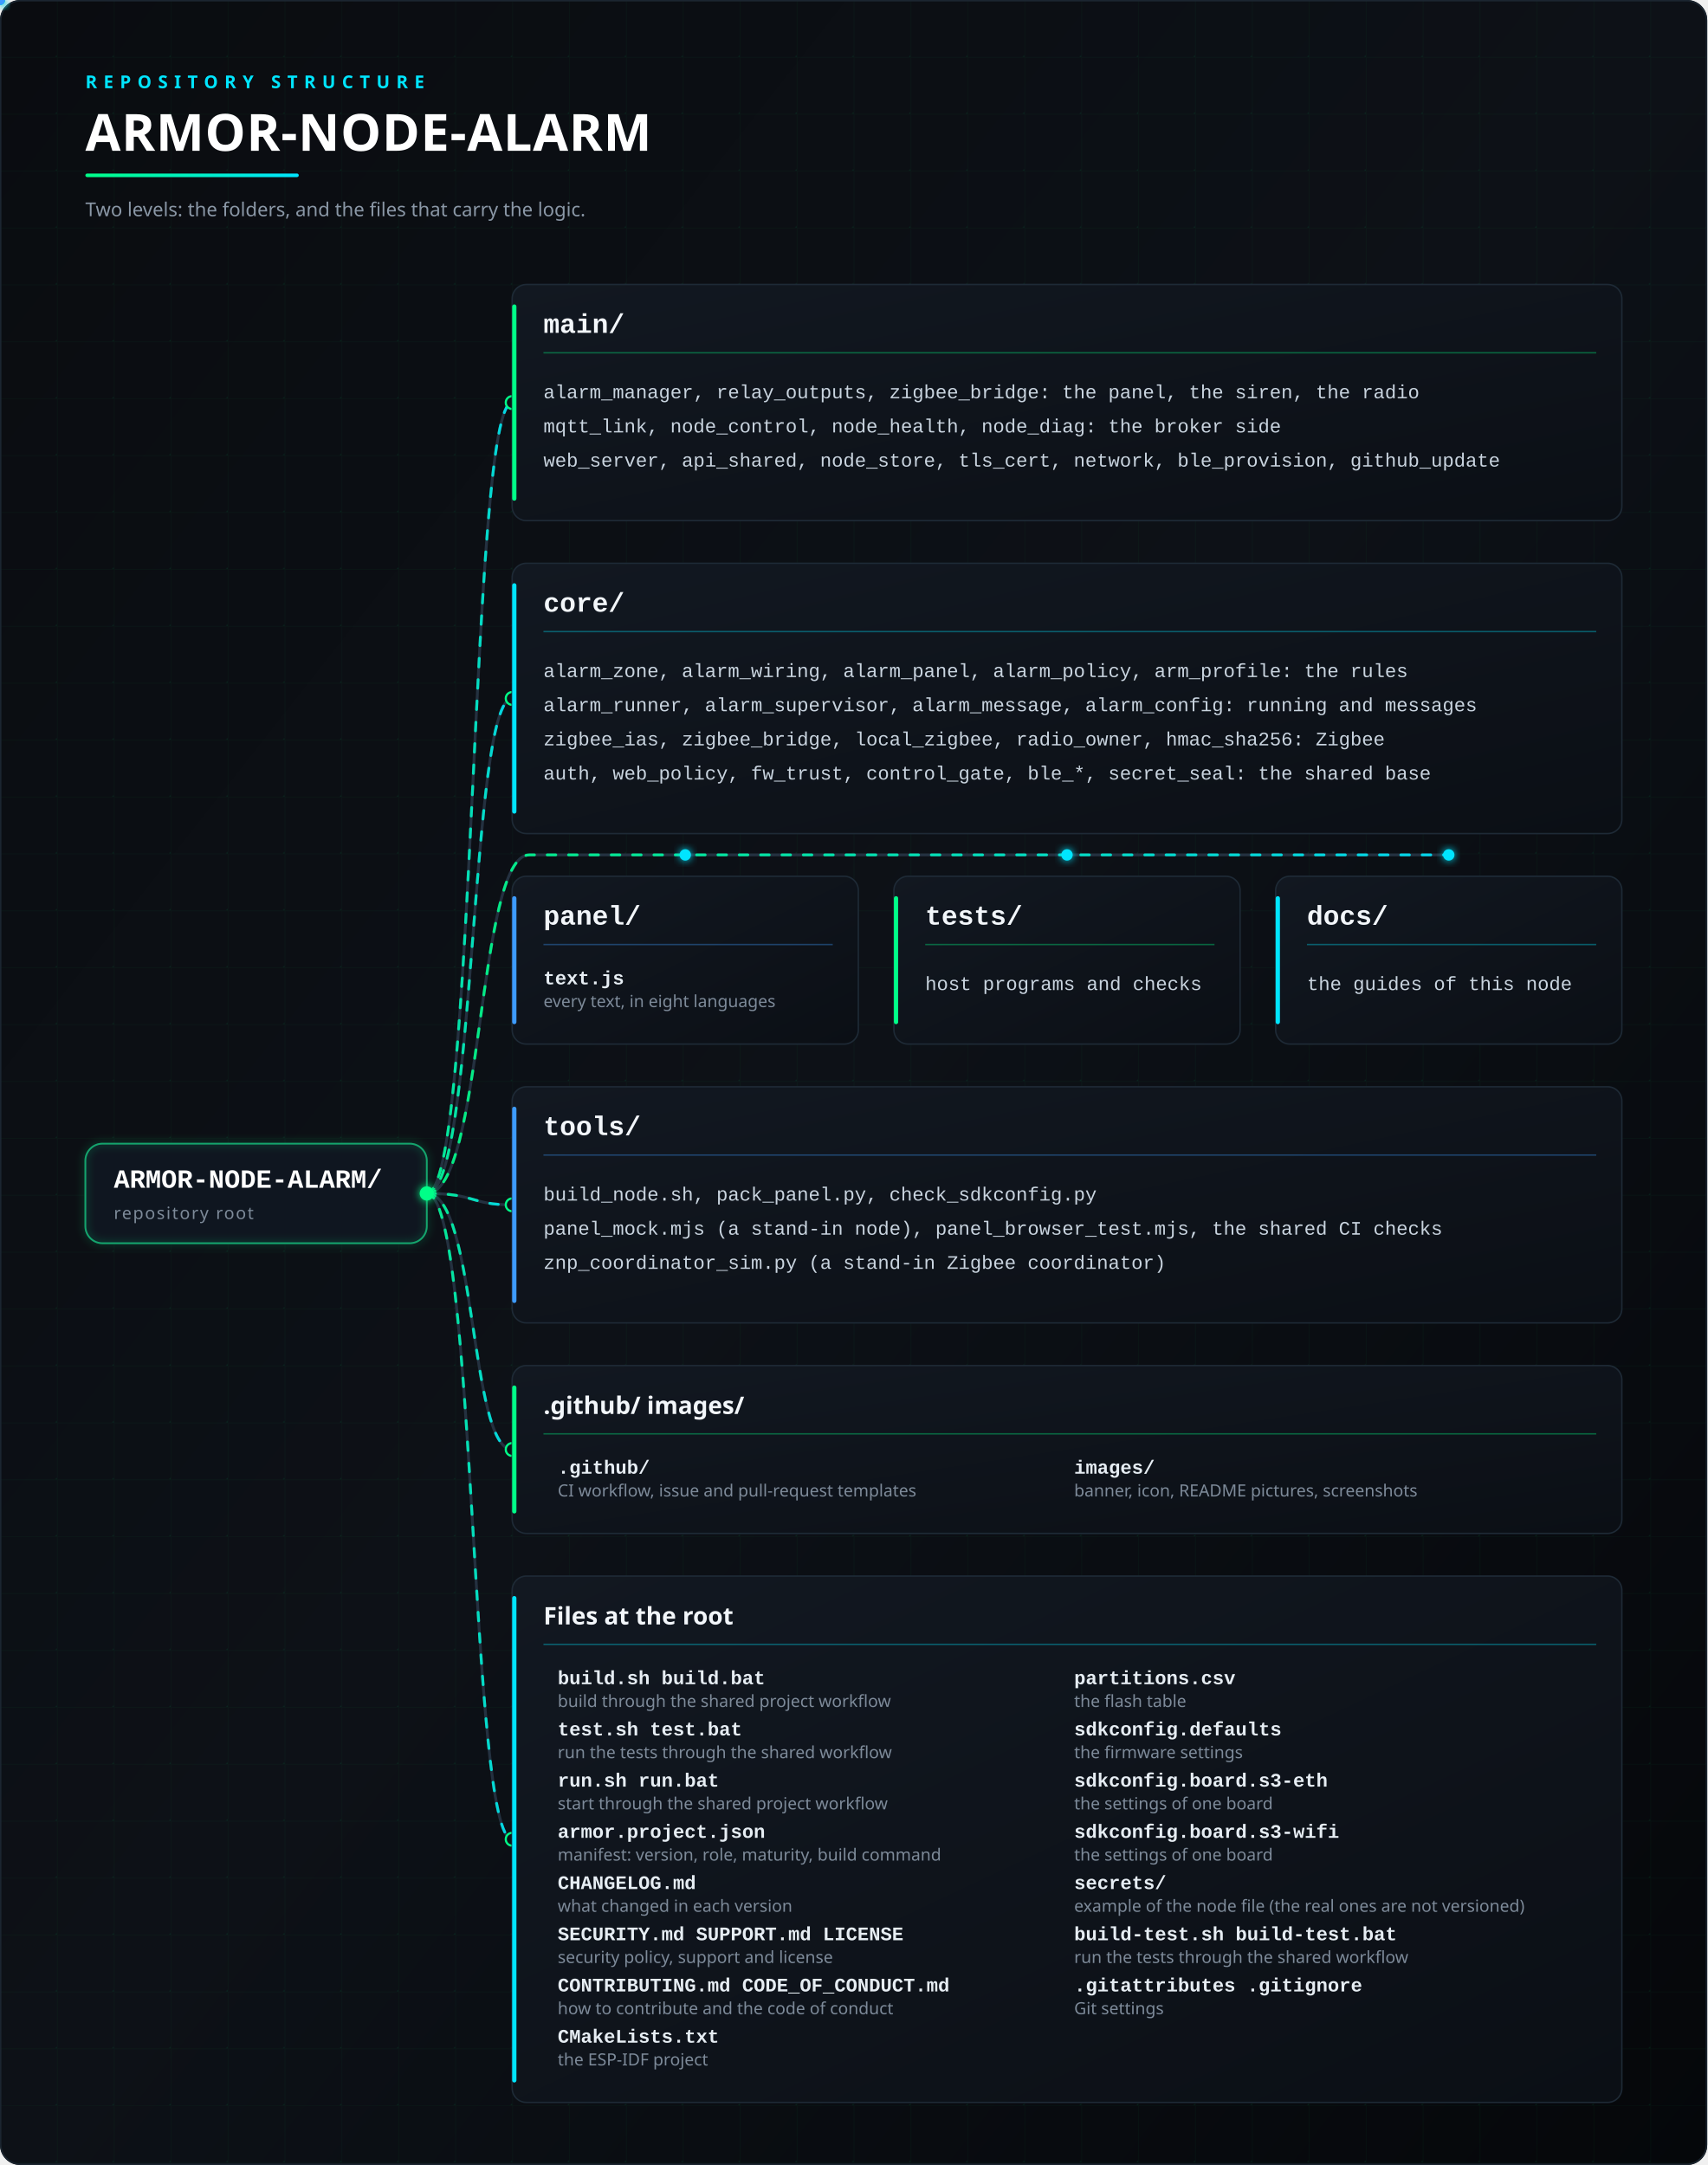
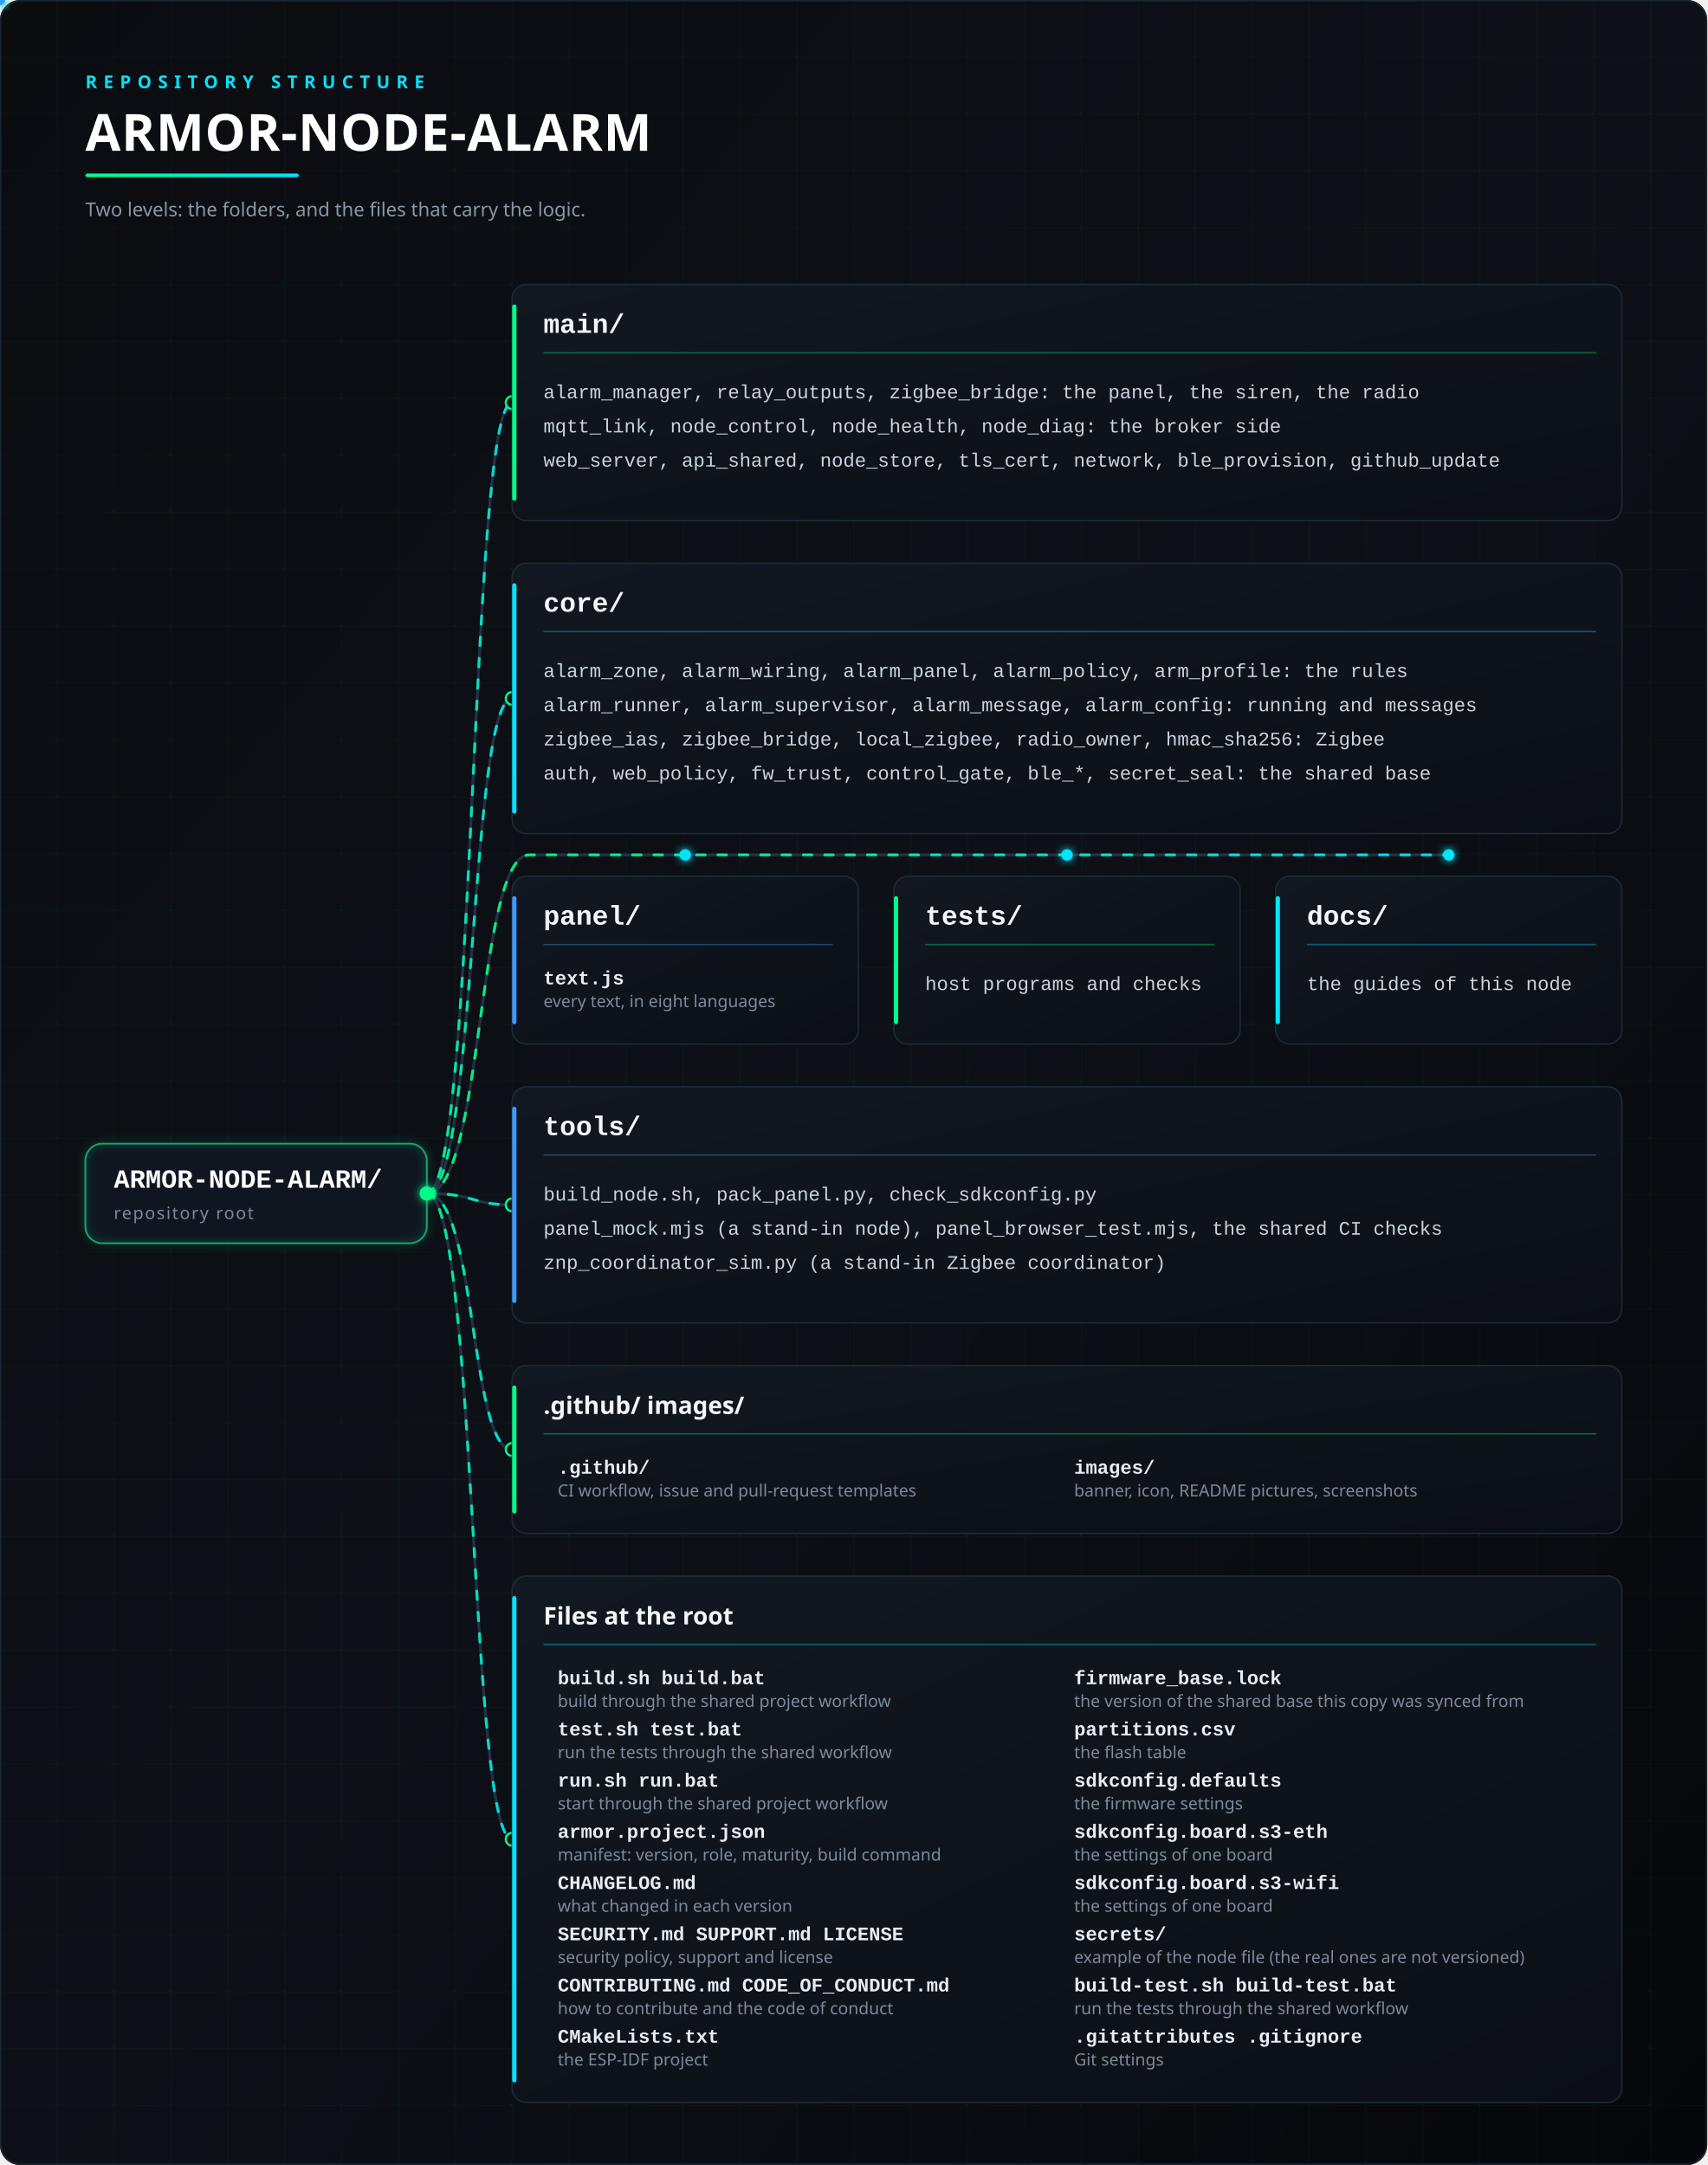
<svg xmlns="http://www.w3.org/2000/svg" viewBox="0 0 1200 1522" width="100%" role="img" aria-labelledby="t d">
  <defs>
    <linearGradient id="bg" x1="0" y1="0" x2="1" y2="1">
      <stop offset="0" stop-color="#0A0C10" />
      <stop offset="0.5" stop-color="#0D1117" />
      <stop offset="1" stop-color="#05070A" />
    </linearGradient>
    <linearGradient id="card" x1="0" y1="0" x2="1" y2="1">
      <stop offset="0" stop-color="#121821" />
      <stop offset="1" stop-color="#0B0F15" />
    </linearGradient>
    <linearGradient id="line" x1="0" y1="0" x2="1" y2="0">
      <stop offset="0" stop-color="#00FF88" />
      <stop offset="1" stop-color="#00E5FF" />
    </linearGradient>
    <filter id="glow" x="-50%" y="-50%" width="200%" height="200%">
      <feGaussianBlur stdDeviation="3" result="b" />
      <feMerge>
        <feMergeNode in="b" />
        <feMergeNode in="SourceGraphic" />
      </feMerge>
    </filter>
    <pattern id="grid" width="40" height="40" patternUnits="userSpaceOnUse">
      <path d="M40 0H0V40" fill="none" stroke="#00FF88" stroke-opacity="0.035" />
      <circle cx="40" cy="40" r="1" fill="#00FF88" fill-opacity="0.09" />
    </pattern>
  </defs>
  <rect width="1200" height="1522" rx="14" fill="url(#bg)" />
  <rect width="1200" height="1522" rx="14" fill="url(#grid)" />
  <rect x="0.5" y="0.5" width="1199" height="1521" rx="14" fill="none" stroke="#1B2530" />
  <text x="60" y="62" font-family="'Segoe UI','Noto Sans','Noto Sans CJK SC','Microsoft YaHei','Yu Gothic','Helvetica Neue',Helvetica,Arial,sans-serif" font-size="12.5" font-weight="600" fill="#00E5FF" text-anchor="start" letter-spacing="4.5">REPOSITORY STRUCTURE</text>
  <text x="60" y="106" font-family="'Segoe UI','Noto Sans','Noto Sans CJK SC','Microsoft YaHei','Yu Gothic','Helvetica Neue',Helvetica,Arial,sans-serif" font-size="36" font-weight="700" fill="#FFFFFF" text-anchor="start" letter-spacing="0.5">ARMOR-NODE-ALARM</text>
  <rect x="60" y="122" width="150" height="2.5" rx="1.25" fill="url(#line)">
    <animate attributeName="width" values="40;150;150" keyTimes="0;0.4;1" dur="3s" repeatCount="indefinite" />
  </rect>
  <text x="60" y="152" font-family="'Segoe UI','Noto Sans','Noto Sans CJK SC','Microsoft YaHei','Yu Gothic','Helvetica Neue',Helvetica,Arial,sans-serif" font-size="13.5" font-weight="400" fill="#8A97A6" text-anchor="start">Two levels: the folders, and the files that carry the logic.</text>
  <path id="c0" d="M300,839 C335,839 330,283 360,283" fill="none" stroke="#243140" stroke-width="2" />
  <path d="M300,839 C335,839 330,283 360,283" fill="none" stroke="url(#line)" stroke-width="2" stroke-linecap="round" stroke-dasharray="6 9" opacity="0.9">
    <animate attributeName="stroke-dashoffset" from="0" to="-30" dur="1.6s" repeatCount="indefinite" />
  </path>
  <circle cx="360" cy="283" r="4.5" fill="#0D1117" stroke="#00FF88" stroke-width="1.5" />
  <path id="c1" d="M300,839 C335,839 330,491 360,491" fill="none" stroke="#243140" stroke-width="2" />
  <path d="M300,839 C335,839 330,491 360,491" fill="none" stroke="url(#line)" stroke-width="2" stroke-linecap="round" stroke-dasharray="6 9" opacity="0.9">
    <animate attributeName="stroke-dashoffset" from="0" to="-30" dur="1.6s" repeatCount="indefinite" />
  </path>
  <circle cx="360" cy="491" r="4.5" fill="#0D1117" stroke="#00FF88" stroke-width="1.5" />
  <path id="c2" d="M300,839 C340,839 335,601 372,601 H1018.33" fill="none" stroke="#243140" stroke-width="2" />
  <path d="M300,839 C340,839 335,601 372,601 H1018.33" fill="none" stroke="url(#line)" stroke-width="2" stroke-linecap="round" stroke-dasharray="6 9" opacity="0.9">
    <animate attributeName="stroke-dashoffset" from="0" to="-30" dur="1.6s" repeatCount="indefinite" />
  </path>
  <path d="M481.667,601 V616" stroke="url(#line)" stroke-width="2" fill="none" />
  <circle cx="481.667" cy="601" r="4" fill="#00E5FF" filter="url(#glow)" />
  <path d="M750,601 V616" stroke="url(#line)" stroke-width="2" fill="none" />
  <circle cx="750" cy="601" r="4" fill="#00E5FF" filter="url(#glow)" />
  <path d="M1018.33,601 V616" stroke="url(#line)" stroke-width="2" fill="none" />
  <circle cx="1018.33" cy="601" r="4" fill="#00E5FF" filter="url(#glow)" />
  <path id="c3" d="M300,839 C335,839 330,847 360,847" fill="none" stroke="#243140" stroke-width="2" />
  <path d="M300,839 C335,839 330,847 360,847" fill="none" stroke="url(#line)" stroke-width="2" stroke-linecap="round" stroke-dasharray="6 9" opacity="0.9">
    <animate attributeName="stroke-dashoffset" from="0" to="-30" dur="1.6s" repeatCount="indefinite" />
  </path>
  <circle cx="360" cy="847" r="4.5" fill="#0D1117" stroke="#00FF88" stroke-width="1.5" />
  <path id="c4" d="M300,839 C335,839 330,1019 360,1019" fill="none" stroke="#243140" stroke-width="2" />
  <path d="M300,839 C335,839 330,1019 360,1019" fill="none" stroke="url(#line)" stroke-width="2" stroke-linecap="round" stroke-dasharray="6 9" opacity="0.9">
    <animate attributeName="stroke-dashoffset" from="0" to="-30" dur="1.6s" repeatCount="indefinite" />
  </path>
  <circle cx="360" cy="1019" r="4.5" fill="#0D1117" stroke="#00FF88" stroke-width="1.5" />
  <path id="c5" d="M300,839 C335,839 330,1293 360,1293" fill="none" stroke="#243140" stroke-width="2" />
  <path d="M300,839 C335,839 330,1293 360,1293" fill="none" stroke="url(#line)" stroke-width="2" stroke-linecap="round" stroke-dasharray="6 9" opacity="0.9">
    <animate attributeName="stroke-dashoffset" from="0" to="-30" dur="1.6s" repeatCount="indefinite" />
  </path>
  <circle cx="360" cy="1293" r="4.5" fill="#0D1117" stroke="#00FF88" stroke-width="1.5" />
  <circle r="3.5" fill="#00FF88" filter="url(#glow)">
    <animateMotion dur="3.4s" repeatCount="indefinite">
      <mpath href="#c0" />
    </animateMotion>
  </circle>
  <circle r="3.5" fill="#00E5FF" filter="url(#glow)">
    <animateMotion dur="4.2s" repeatCount="indefinite">
      <mpath href="#c1" />
    </animateMotion>
  </circle>
  <circle r="3.5" fill="#3D9BFF" filter="url(#glow)">
    <animateMotion dur="5.0s" repeatCount="indefinite">
      <mpath href="#c2" />
    </animateMotion>
  </circle>
  <circle r="3.5" fill="#00FF88" filter="url(#glow)">
    <animateMotion dur="5.8s" repeatCount="indefinite">
      <mpath href="#c3" />
    </animateMotion>
  </circle>
  <circle r="3.5" fill="#00E5FF" filter="url(#glow)">
    <animateMotion dur="6.6s" repeatCount="indefinite">
      <mpath href="#c4" />
    </animateMotion>
  </circle>
  <circle r="3.5" fill="#3D9BFF" filter="url(#glow)">
    <animateMotion dur="7.4s" repeatCount="indefinite">
      <mpath href="#c5" />
    </animateMotion>
  </circle>
  <rect x="60" y="804" width="240" height="70" rx="12" fill="#0F1620" stroke="#2A3A4C" stroke-width="1.2" />
  <rect x="60" y="804" width="240" height="70" rx="12" fill="none" stroke="#00FF88" stroke-opacity="0.5" stroke-width="1.2" filter="url(#glow)">
    <animate attributeName="stroke-opacity" values="0.15;0.6;0.15" dur="3.6s" repeatCount="indefinite" />
  </rect>
  <text x="80" y="835" font-family="'JetBrains Mono','Cascadia Code','SFMono-Regular',Consolas,'Liberation Mono',monospace" font-size="18.5" font-weight="700" fill="#FFFFFF" text-anchor="start">ARMOR-NODE-ALARM/</text>
  <text x="80" y="857" font-family="'Segoe UI','Noto Sans','Noto Sans CJK SC','Microsoft YaHei','Yu Gothic','Helvetica Neue',Helvetica,Arial,sans-serif" font-size="12" font-weight="400" fill="#7D8A99" text-anchor="start" letter-spacing="1">repository root</text>
  <circle cx="300" cy="839" r="5" fill="#00FF88" filter="url(#glow)" />
  <rect x="360" y="200" width="780" height="166" rx="10" fill="url(#card)" stroke="#1E2A36" stroke-width="1" />
  <rect x="360" y="214" width="3" height="138" rx="1.5" fill="#00FF88">
    <animate attributeName="opacity" values="0.55;1;0.55" dur="4s" begin="0s" repeatCount="indefinite" />
  </rect>
  <text x="382" y="234" font-family="'JetBrains Mono','Cascadia Code','SFMono-Regular',Consolas,'Liberation Mono',monospace" font-size="19" font-weight="700" fill="#F2F6FA" text-anchor="start">main/</text>
  <line x1="382" y1="248" x2="1122" y2="248" stroke="#00FF88" stroke-opacity="0.35" stroke-width="1" />
  <text x="382" y="280" font-family="'JetBrains Mono','Cascadia Code','SFMono-Regular',Consolas,'Liberation Mono',monospace" font-size="13.5" font-weight="400" fill="#C9D4DF" text-anchor="start">alarm_manager, relay_outputs, zigbee_bridge: the panel, the siren, the radio</text>
  <text x="382" y="304" font-family="'JetBrains Mono','Cascadia Code','SFMono-Regular',Consolas,'Liberation Mono',monospace" font-size="13.5" font-weight="400" fill="#C9D4DF" text-anchor="start">mqtt_link, node_control, node_health, node_diag: the broker side</text>
  <text x="382" y="328" font-family="'JetBrains Mono','Cascadia Code','SFMono-Regular',Consolas,'Liberation Mono',monospace" font-size="13.5" font-weight="400" fill="#C9D4DF" text-anchor="start">web_server, api_shared, node_store, tls_cert, network, ble_provision, github_update</text>
  <rect x="360" y="396" width="780" height="190" rx="10" fill="url(#card)" stroke="#1E2A36" stroke-width="1" />
  <rect x="360" y="410" width="3" height="162" rx="1.5" fill="#00E5FF">
    <animate attributeName="opacity" values="0.55;1;0.55" dur="4s" begin="0.6s" repeatCount="indefinite" />
  </rect>
  <text x="382" y="430" font-family="'JetBrains Mono','Cascadia Code','SFMono-Regular',Consolas,'Liberation Mono',monospace" font-size="19" font-weight="700" fill="#F2F6FA" text-anchor="start">core/</text>
  <line x1="382" y1="444" x2="1122" y2="444" stroke="#00E5FF" stroke-opacity="0.35" stroke-width="1" />
  <text x="382" y="476" font-family="'JetBrains Mono','Cascadia Code','SFMono-Regular',Consolas,'Liberation Mono',monospace" font-size="13.5" font-weight="400" fill="#C9D4DF" text-anchor="start">alarm_zone, alarm_wiring, alarm_panel, alarm_policy, arm_profile: the rules</text>
  <text x="382" y="500" font-family="'JetBrains Mono','Cascadia Code','SFMono-Regular',Consolas,'Liberation Mono',monospace" font-size="13.5" font-weight="400" fill="#C9D4DF" text-anchor="start">alarm_runner, alarm_supervisor, alarm_message, alarm_config: running and messages</text>
  <text x="382" y="524" font-family="'JetBrains Mono','Cascadia Code','SFMono-Regular',Consolas,'Liberation Mono',monospace" font-size="13.5" font-weight="400" fill="#C9D4DF" text-anchor="start">zigbee_ias, zigbee_bridge, local_zigbee, radio_owner, hmac_sha256: Zigbee</text>
  <text x="382" y="548" font-family="'JetBrains Mono','Cascadia Code','SFMono-Regular',Consolas,'Liberation Mono',monospace" font-size="13.5" font-weight="400" fill="#C9D4DF" text-anchor="start">auth, web_policy, fw_trust, control_gate, ble_*, secret_seal: the shared base</text>
  <rect x="360" y="616" width="243.333" height="118" rx="10" fill="url(#card)" stroke="#1E2A36" stroke-width="1" />
  <rect x="360" y="630" width="3" height="90" rx="1.5" fill="#3D9BFF">
    <animate attributeName="opacity" values="0.55;1;0.55" dur="4s" begin="1.2s" repeatCount="indefinite" />
  </rect>
  <text x="382" y="650" font-family="'JetBrains Mono','Cascadia Code','SFMono-Regular',Consolas,'Liberation Mono',monospace" font-size="19" font-weight="700" fill="#F2F6FA" text-anchor="start">panel/</text>
  <line x1="382" y1="664" x2="585.333" y2="664" stroke="#3D9BFF" stroke-opacity="0.35" stroke-width="1" />
  <text x="382" y="692" font-family="'JetBrains Mono','Cascadia Code','SFMono-Regular',Consolas,'Liberation Mono',monospace" font-size="13.5" font-weight="600" fill="#E6EDF3" text-anchor="start">text.js</text>
  <text x="382" y="708" font-family="'Segoe UI','Noto Sans','Noto Sans CJK SC','Microsoft YaHei','Yu Gothic','Helvetica Neue',Helvetica,Arial,sans-serif" font-size="11.8" font-weight="400" fill="#7D8A99" text-anchor="start">every text, in eight languages</text>
  <rect x="628.333" y="616" width="243.333" height="118" rx="10" fill="url(#card)" stroke="#1E2A36" stroke-width="1" />
  <rect x="628.333" y="630" width="3" height="90" rx="1.5" fill="#00FF88">
    <animate attributeName="opacity" values="0.55;1;0.55" dur="4s" begin="1.8s" repeatCount="indefinite" />
  </rect>
  <text x="650.333" y="650" font-family="'JetBrains Mono','Cascadia Code','SFMono-Regular',Consolas,'Liberation Mono',monospace" font-size="19" font-weight="700" fill="#F2F6FA" text-anchor="start">tests/</text>
  <line x1="650.333" y1="664" x2="853.667" y2="664" stroke="#00FF88" stroke-opacity="0.35" stroke-width="1" />
  <text x="650.333" y="696" font-family="'JetBrains Mono','Cascadia Code','SFMono-Regular',Consolas,'Liberation Mono',monospace" font-size="13.5" font-weight="400" fill="#C9D4DF" text-anchor="start">host programs and checks</text>
  <rect x="896.667" y="616" width="243.333" height="118" rx="10" fill="url(#card)" stroke="#1E2A36" stroke-width="1" />
  <rect x="896.667" y="630" width="3" height="90" rx="1.5" fill="#00E5FF">
    <animate attributeName="opacity" values="0.55;1;0.55" dur="4s" begin="2.4s" repeatCount="indefinite" />
  </rect>
  <text x="918.667" y="650" font-family="'JetBrains Mono','Cascadia Code','SFMono-Regular',Consolas,'Liberation Mono',monospace" font-size="19" font-weight="700" fill="#F2F6FA" text-anchor="start">docs/</text>
  <line x1="918.667" y1="664" x2="1122" y2="664" stroke="#00E5FF" stroke-opacity="0.35" stroke-width="1" />
  <text x="918.667" y="696" font-family="'JetBrains Mono','Cascadia Code','SFMono-Regular',Consolas,'Liberation Mono',monospace" font-size="13.5" font-weight="400" fill="#C9D4DF" text-anchor="start">the guides of this node</text>
  <rect x="360" y="764" width="780" height="166" rx="10" fill="url(#card)" stroke="#1E2A36" stroke-width="1" />
  <rect x="360" y="778" width="3" height="138" rx="1.5" fill="#3D9BFF">
    <animate attributeName="opacity" values="0.55;1;0.55" dur="4s" begin="3s" repeatCount="indefinite" />
  </rect>
  <text x="382" y="798" font-family="'JetBrains Mono','Cascadia Code','SFMono-Regular',Consolas,'Liberation Mono',monospace" font-size="19" font-weight="700" fill="#F2F6FA" text-anchor="start">tools/</text>
  <line x1="382" y1="812" x2="1122" y2="812" stroke="#3D9BFF" stroke-opacity="0.35" stroke-width="1" />
  <text x="382" y="844" font-family="'JetBrains Mono','Cascadia Code','SFMono-Regular',Consolas,'Liberation Mono',monospace" font-size="13.5" font-weight="400" fill="#C9D4DF" text-anchor="start">build_node.sh, pack_panel.py, check_sdkconfig.py</text>
  <text x="382" y="868" font-family="'JetBrains Mono','Cascadia Code','SFMono-Regular',Consolas,'Liberation Mono',monospace" font-size="13.5" font-weight="400" fill="#C9D4DF" text-anchor="start">panel_mock.mjs (a stand-in node), panel_browser_test.mjs, the shared CI checks</text>
  <text x="382" y="892" font-family="'JetBrains Mono','Cascadia Code','SFMono-Regular',Consolas,'Liberation Mono',monospace" font-size="13.5" font-weight="400" fill="#C9D4DF" text-anchor="start">znp_coordinator_sim.py (a stand-in Zigbee coordinator)</text>
  <rect x="360" y="960" width="780" height="118" rx="10" fill="url(#card)" stroke="#1E2A36" stroke-width="1" />
  <rect x="360" y="974" width="3" height="90" rx="1.5" fill="#00FF88">
    <animate attributeName="opacity" values="0.55;1;0.55" dur="4s" begin="3.6s" repeatCount="indefinite" />
  </rect>
  <text x="382" y="994" font-family="'Segoe UI','Noto Sans','Noto Sans CJK SC','Microsoft YaHei','Yu Gothic','Helvetica Neue',Helvetica,Arial,sans-serif" font-size="17" font-weight="700" fill="#F2F6FA" text-anchor="start">.github/ images/</text>
  <line x1="382" y1="1008" x2="1122" y2="1008" stroke="#00FF88" stroke-opacity="0.35" stroke-width="1" />
  <text x="392" y="1036" font-family="'JetBrains Mono','Cascadia Code','SFMono-Regular',Consolas,'Liberation Mono',monospace" font-size="13.5" font-weight="600" fill="#E6EDF3" text-anchor="start">.github/</text>
  <text x="392" y="1052" font-family="'Segoe UI','Noto Sans','Noto Sans CJK SC','Microsoft YaHei','Yu Gothic','Helvetica Neue',Helvetica,Arial,sans-serif" font-size="11.8" font-weight="400" fill="#7D8A99" text-anchor="start">CI workflow, issue and pull-request templates</text>
  <text x="755" y="1036" font-family="'JetBrains Mono','Cascadia Code','SFMono-Regular',Consolas,'Liberation Mono',monospace" font-size="13.5" font-weight="600" fill="#E6EDF3" text-anchor="start">images/</text>
  <text x="755" y="1052" font-family="'Segoe UI','Noto Sans','Noto Sans CJK SC','Microsoft YaHei','Yu Gothic','Helvetica Neue',Helvetica,Arial,sans-serif" font-size="11.8" font-weight="400" fill="#7D8A99" text-anchor="start">banner, icon, README pictures, screenshots</text>
  <rect x="360" y="1108" width="780" height="370" rx="10" fill="url(#card)" stroke="#1E2A36" stroke-width="1" />
  <rect x="360" y="1122" width="3" height="342" rx="1.5" fill="#00E5FF">
    <animate attributeName="opacity" values="0.55;1;0.55" dur="4s" begin="4.2s" repeatCount="indefinite" />
  </rect>
  <text x="382" y="1142" font-family="'Segoe UI','Noto Sans','Noto Sans CJK SC','Microsoft YaHei','Yu Gothic','Helvetica Neue',Helvetica,Arial,sans-serif" font-size="17" font-weight="700" fill="#F2F6FA" text-anchor="start">Files at the root</text>
  <line x1="382" y1="1156" x2="1122" y2="1156" stroke="#00E5FF" stroke-opacity="0.35" stroke-width="1" />
  <text x="392" y="1184" font-family="'JetBrains Mono','Cascadia Code','SFMono-Regular',Consolas,'Liberation Mono',monospace" font-size="13.5" font-weight="600" fill="#E6EDF3" text-anchor="start">build.sh  build.bat</text>
  <text x="392" y="1200" font-family="'Segoe UI','Noto Sans','Noto Sans CJK SC','Microsoft YaHei','Yu Gothic','Helvetica Neue',Helvetica,Arial,sans-serif" font-size="11.8" font-weight="400" fill="#7D8A99" text-anchor="start">build through the shared project workflow</text>
  <text x="392" y="1220" font-family="'JetBrains Mono','Cascadia Code','SFMono-Regular',Consolas,'Liberation Mono',monospace" font-size="13.5" font-weight="600" fill="#E6EDF3" text-anchor="start">test.sh  test.bat</text>
  <text x="392" y="1236" font-family="'Segoe UI','Noto Sans','Noto Sans CJK SC','Microsoft YaHei','Yu Gothic','Helvetica Neue',Helvetica,Arial,sans-serif" font-size="11.8" font-weight="400" fill="#7D8A99" text-anchor="start">run the tests through the shared workflow</text>
  <text x="392" y="1256" font-family="'JetBrains Mono','Cascadia Code','SFMono-Regular',Consolas,'Liberation Mono',monospace" font-size="13.5" font-weight="600" fill="#E6EDF3" text-anchor="start">run.sh  run.bat</text>
  <text x="392" y="1272" font-family="'Segoe UI','Noto Sans','Noto Sans CJK SC','Microsoft YaHei','Yu Gothic','Helvetica Neue',Helvetica,Arial,sans-serif" font-size="11.8" font-weight="400" fill="#7D8A99" text-anchor="start">start through the shared project workflow</text>
  <text x="392" y="1292" font-family="'JetBrains Mono','Cascadia Code','SFMono-Regular',Consolas,'Liberation Mono',monospace" font-size="13.5" font-weight="600" fill="#E6EDF3" text-anchor="start">armor.project.json</text>
  <text x="392" y="1308" font-family="'Segoe UI','Noto Sans','Noto Sans CJK SC','Microsoft YaHei','Yu Gothic','Helvetica Neue',Helvetica,Arial,sans-serif" font-size="11.8" font-weight="400" fill="#7D8A99" text-anchor="start">manifest: version, role, maturity, build command</text>
  <text x="392" y="1328" font-family="'JetBrains Mono','Cascadia Code','SFMono-Regular',Consolas,'Liberation Mono',monospace" font-size="13.5" font-weight="600" fill="#E6EDF3" text-anchor="start">CHANGELOG.md</text>
  <text x="392" y="1344" font-family="'Segoe UI','Noto Sans','Noto Sans CJK SC','Microsoft YaHei','Yu Gothic','Helvetica Neue',Helvetica,Arial,sans-serif" font-size="11.8" font-weight="400" fill="#7D8A99" text-anchor="start">what changed in each version</text>
  <text x="392" y="1364" font-family="'JetBrains Mono','Cascadia Code','SFMono-Regular',Consolas,'Liberation Mono',monospace" font-size="13.5" font-weight="600" fill="#E6EDF3" text-anchor="start">SECURITY.md  SUPPORT.md  LICENSE</text>
  <text x="392" y="1380" font-family="'Segoe UI','Noto Sans','Noto Sans CJK SC','Microsoft YaHei','Yu Gothic','Helvetica Neue',Helvetica,Arial,sans-serif" font-size="11.8" font-weight="400" fill="#7D8A99" text-anchor="start">security policy, support and license</text>
  <text x="392" y="1400" font-family="'JetBrains Mono','Cascadia Code','SFMono-Regular',Consolas,'Liberation Mono',monospace" font-size="13.5" font-weight="600" fill="#E6EDF3" text-anchor="start">CONTRIBUTING.md  CODE_OF_CONDUCT.md</text>
  <text x="392" y="1416" font-family="'Segoe UI','Noto Sans','Noto Sans CJK SC','Microsoft YaHei','Yu Gothic','Helvetica Neue',Helvetica,Arial,sans-serif" font-size="11.8" font-weight="400" fill="#7D8A99" text-anchor="start">how to contribute and the code of conduct</text>
  <text x="392" y="1436" font-family="'JetBrains Mono','Cascadia Code','SFMono-Regular',Consolas,'Liberation Mono',monospace" font-size="13.5" font-weight="600" fill="#E6EDF3" text-anchor="start">CMakeLists.txt</text>
  <text x="392" y="1452" font-family="'Segoe UI','Noto Sans','Noto Sans CJK SC','Microsoft YaHei','Yu Gothic','Helvetica Neue',Helvetica,Arial,sans-serif" font-size="11.8" font-weight="400" fill="#7D8A99" text-anchor="start">the ESP-IDF project</text>
-   <text x="755" y="1184" font-family="'JetBrains Mono','Cascadia Code','SFMono-Regular',Consolas,'Liberation Mono',monospace" font-size="13.5" font-weight="600" fill="#E6EDF3" text-anchor="start">partitions.csv</text>
-   <text x="755" y="1200" font-family="'Segoe UI','Noto Sans','Noto Sans CJK SC','Microsoft YaHei','Yu Gothic','Helvetica Neue',Helvetica,Arial,sans-serif" font-size="11.8" font-weight="400" fill="#7D8A99" text-anchor="start">the flash table</text>
-   <text x="755" y="1220" font-family="'JetBrains Mono','Cascadia Code','SFMono-Regular',Consolas,'Liberation Mono',monospace" font-size="13.5" font-weight="600" fill="#E6EDF3" text-anchor="start">sdkconfig.defaults</text>
-   <text x="755" y="1236" font-family="'Segoe UI','Noto Sans','Noto Sans CJK SC','Microsoft YaHei','Yu Gothic','Helvetica Neue',Helvetica,Arial,sans-serif" font-size="11.8" font-weight="400" fill="#7D8A99" text-anchor="start">the firmware settings</text>
-   <text x="755" y="1256" font-family="'JetBrains Mono','Cascadia Code','SFMono-Regular',Consolas,'Liberation Mono',monospace" font-size="13.5" font-weight="600" fill="#E6EDF3" text-anchor="start">sdkconfig.board.s3-eth</text>
-   <text x="755" y="1272" font-family="'Segoe UI','Noto Sans','Noto Sans CJK SC','Microsoft YaHei','Yu Gothic','Helvetica Neue',Helvetica,Arial,sans-serif" font-size="11.8" font-weight="400" fill="#7D8A99" text-anchor="start">the settings of one board</text>
-   <text x="755" y="1292" font-family="'JetBrains Mono','Cascadia Code','SFMono-Regular',Consolas,'Liberation Mono',monospace" font-size="13.5" font-weight="600" fill="#E6EDF3" text-anchor="start">sdkconfig.board.s3-wifi</text>
+   <text x="755" y="1184" font-family="'JetBrains Mono','Cascadia Code','SFMono-Regular',Consolas,'Liberation Mono',monospace" font-size="13.5" font-weight="600" fill="#E6EDF3" text-anchor="start">firmware_base.lock</text>
+   <text x="755" y="1200" font-family="'Segoe UI','Noto Sans','Noto Sans CJK SC','Microsoft YaHei','Yu Gothic','Helvetica Neue',Helvetica,Arial,sans-serif" font-size="11.8" font-weight="400" fill="#7D8A99" text-anchor="start">the version of the shared base this copy was synced from</text>
+   <text x="755" y="1220" font-family="'JetBrains Mono','Cascadia Code','SFMono-Regular',Consolas,'Liberation Mono',monospace" font-size="13.5" font-weight="600" fill="#E6EDF3" text-anchor="start">partitions.csv</text>
+   <text x="755" y="1236" font-family="'Segoe UI','Noto Sans','Noto Sans CJK SC','Microsoft YaHei','Yu Gothic','Helvetica Neue',Helvetica,Arial,sans-serif" font-size="11.8" font-weight="400" fill="#7D8A99" text-anchor="start">the flash table</text>
+   <text x="755" y="1256" font-family="'JetBrains Mono','Cascadia Code','SFMono-Regular',Consolas,'Liberation Mono',monospace" font-size="13.5" font-weight="600" fill="#E6EDF3" text-anchor="start">sdkconfig.defaults</text>
+   <text x="755" y="1272" font-family="'Segoe UI','Noto Sans','Noto Sans CJK SC','Microsoft YaHei','Yu Gothic','Helvetica Neue',Helvetica,Arial,sans-serif" font-size="11.8" font-weight="400" fill="#7D8A99" text-anchor="start">the firmware settings</text>
+   <text x="755" y="1292" font-family="'JetBrains Mono','Cascadia Code','SFMono-Regular',Consolas,'Liberation Mono',monospace" font-size="13.5" font-weight="600" fill="#E6EDF3" text-anchor="start">sdkconfig.board.s3-eth</text>
  <text x="755" y="1308" font-family="'Segoe UI','Noto Sans','Noto Sans CJK SC','Microsoft YaHei','Yu Gothic','Helvetica Neue',Helvetica,Arial,sans-serif" font-size="11.8" font-weight="400" fill="#7D8A99" text-anchor="start">the settings of one board</text>
-   <text x="755" y="1328" font-family="'JetBrains Mono','Cascadia Code','SFMono-Regular',Consolas,'Liberation Mono',monospace" font-size="13.5" font-weight="600" fill="#E6EDF3" text-anchor="start">secrets/</text>
-   <text x="755" y="1344" font-family="'Segoe UI','Noto Sans','Noto Sans CJK SC','Microsoft YaHei','Yu Gothic','Helvetica Neue',Helvetica,Arial,sans-serif" font-size="11.8" font-weight="400" fill="#7D8A99" text-anchor="start">example of the node file (the real ones are not versioned)</text>
-   <text x="755" y="1364" font-family="'JetBrains Mono','Cascadia Code','SFMono-Regular',Consolas,'Liberation Mono',monospace" font-size="13.5" font-weight="600" fill="#E6EDF3" text-anchor="start">build-test.sh  build-test.bat</text>
-   <text x="755" y="1380" font-family="'Segoe UI','Noto Sans','Noto Sans CJK SC','Microsoft YaHei','Yu Gothic','Helvetica Neue',Helvetica,Arial,sans-serif" font-size="11.8" font-weight="400" fill="#7D8A99" text-anchor="start">run the tests through the shared workflow</text>
-   <text x="755" y="1400" font-family="'JetBrains Mono','Cascadia Code','SFMono-Regular',Consolas,'Liberation Mono',monospace" font-size="13.5" font-weight="600" fill="#E6EDF3" text-anchor="start">.gitattributes  .gitignore</text>
-   <text x="755" y="1416" font-family="'Segoe UI','Noto Sans','Noto Sans CJK SC','Microsoft YaHei','Yu Gothic','Helvetica Neue',Helvetica,Arial,sans-serif" font-size="11.8" font-weight="400" fill="#7D8A99" text-anchor="start">Git settings</text>
+   <text x="755" y="1328" font-family="'JetBrains Mono','Cascadia Code','SFMono-Regular',Consolas,'Liberation Mono',monospace" font-size="13.5" font-weight="600" fill="#E6EDF3" text-anchor="start">sdkconfig.board.s3-wifi</text>
+   <text x="755" y="1344" font-family="'Segoe UI','Noto Sans','Noto Sans CJK SC','Microsoft YaHei','Yu Gothic','Helvetica Neue',Helvetica,Arial,sans-serif" font-size="11.8" font-weight="400" fill="#7D8A99" text-anchor="start">the settings of one board</text>
+   <text x="755" y="1364" font-family="'JetBrains Mono','Cascadia Code','SFMono-Regular',Consolas,'Liberation Mono',monospace" font-size="13.5" font-weight="600" fill="#E6EDF3" text-anchor="start">secrets/</text>
+   <text x="755" y="1380" font-family="'Segoe UI','Noto Sans','Noto Sans CJK SC','Microsoft YaHei','Yu Gothic','Helvetica Neue',Helvetica,Arial,sans-serif" font-size="11.8" font-weight="400" fill="#7D8A99" text-anchor="start">example of the node file (the real ones are not versioned)</text>
+   <text x="755" y="1400" font-family="'JetBrains Mono','Cascadia Code','SFMono-Regular',Consolas,'Liberation Mono',monospace" font-size="13.5" font-weight="600" fill="#E6EDF3" text-anchor="start">build-test.sh  build-test.bat</text>
+   <text x="755" y="1416" font-family="'Segoe UI','Noto Sans','Noto Sans CJK SC','Microsoft YaHei','Yu Gothic','Helvetica Neue',Helvetica,Arial,sans-serif" font-size="11.8" font-weight="400" fill="#7D8A99" text-anchor="start">run the tests through the shared workflow</text>
+   <text x="755" y="1436" font-family="'JetBrains Mono','Cascadia Code','SFMono-Regular',Consolas,'Liberation Mono',monospace" font-size="13.5" font-weight="600" fill="#E6EDF3" text-anchor="start">.gitattributes  .gitignore</text>
+   <text x="755" y="1452" font-family="'Segoe UI','Noto Sans','Noto Sans CJK SC','Microsoft YaHei','Yu Gothic','Helvetica Neue',Helvetica,Arial,sans-serif" font-size="11.8" font-weight="400" fill="#7D8A99" text-anchor="start">Git settings</text>
</svg>
